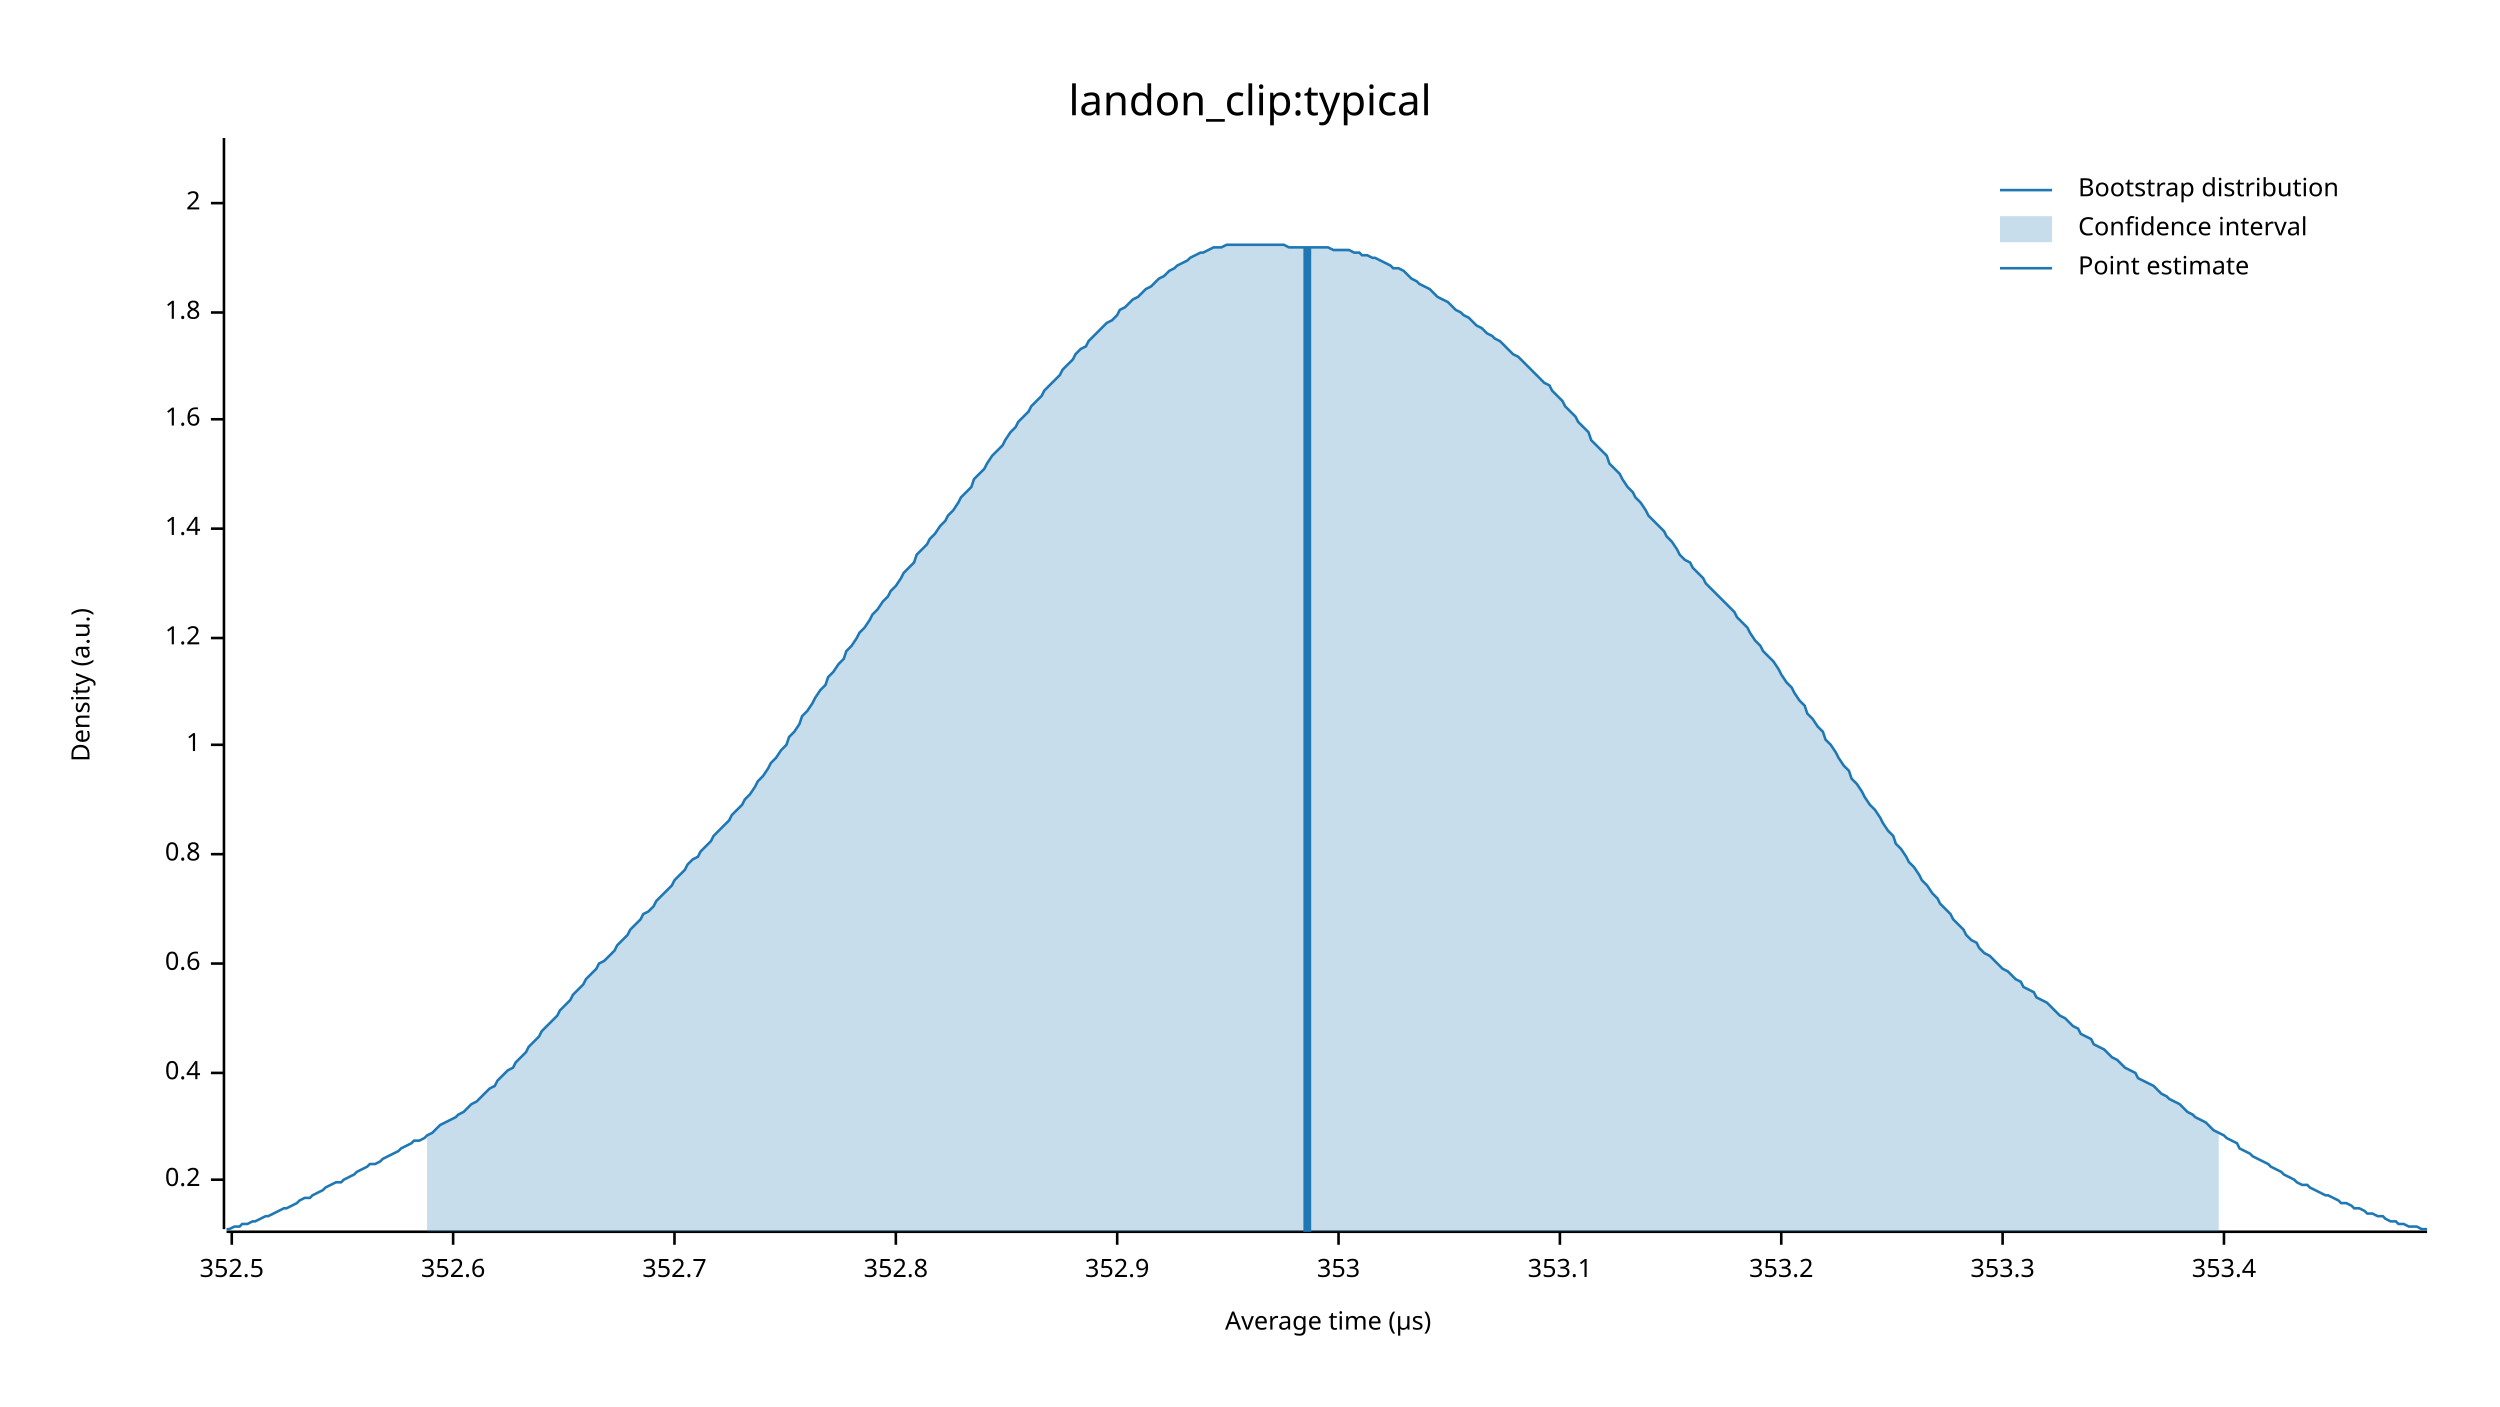
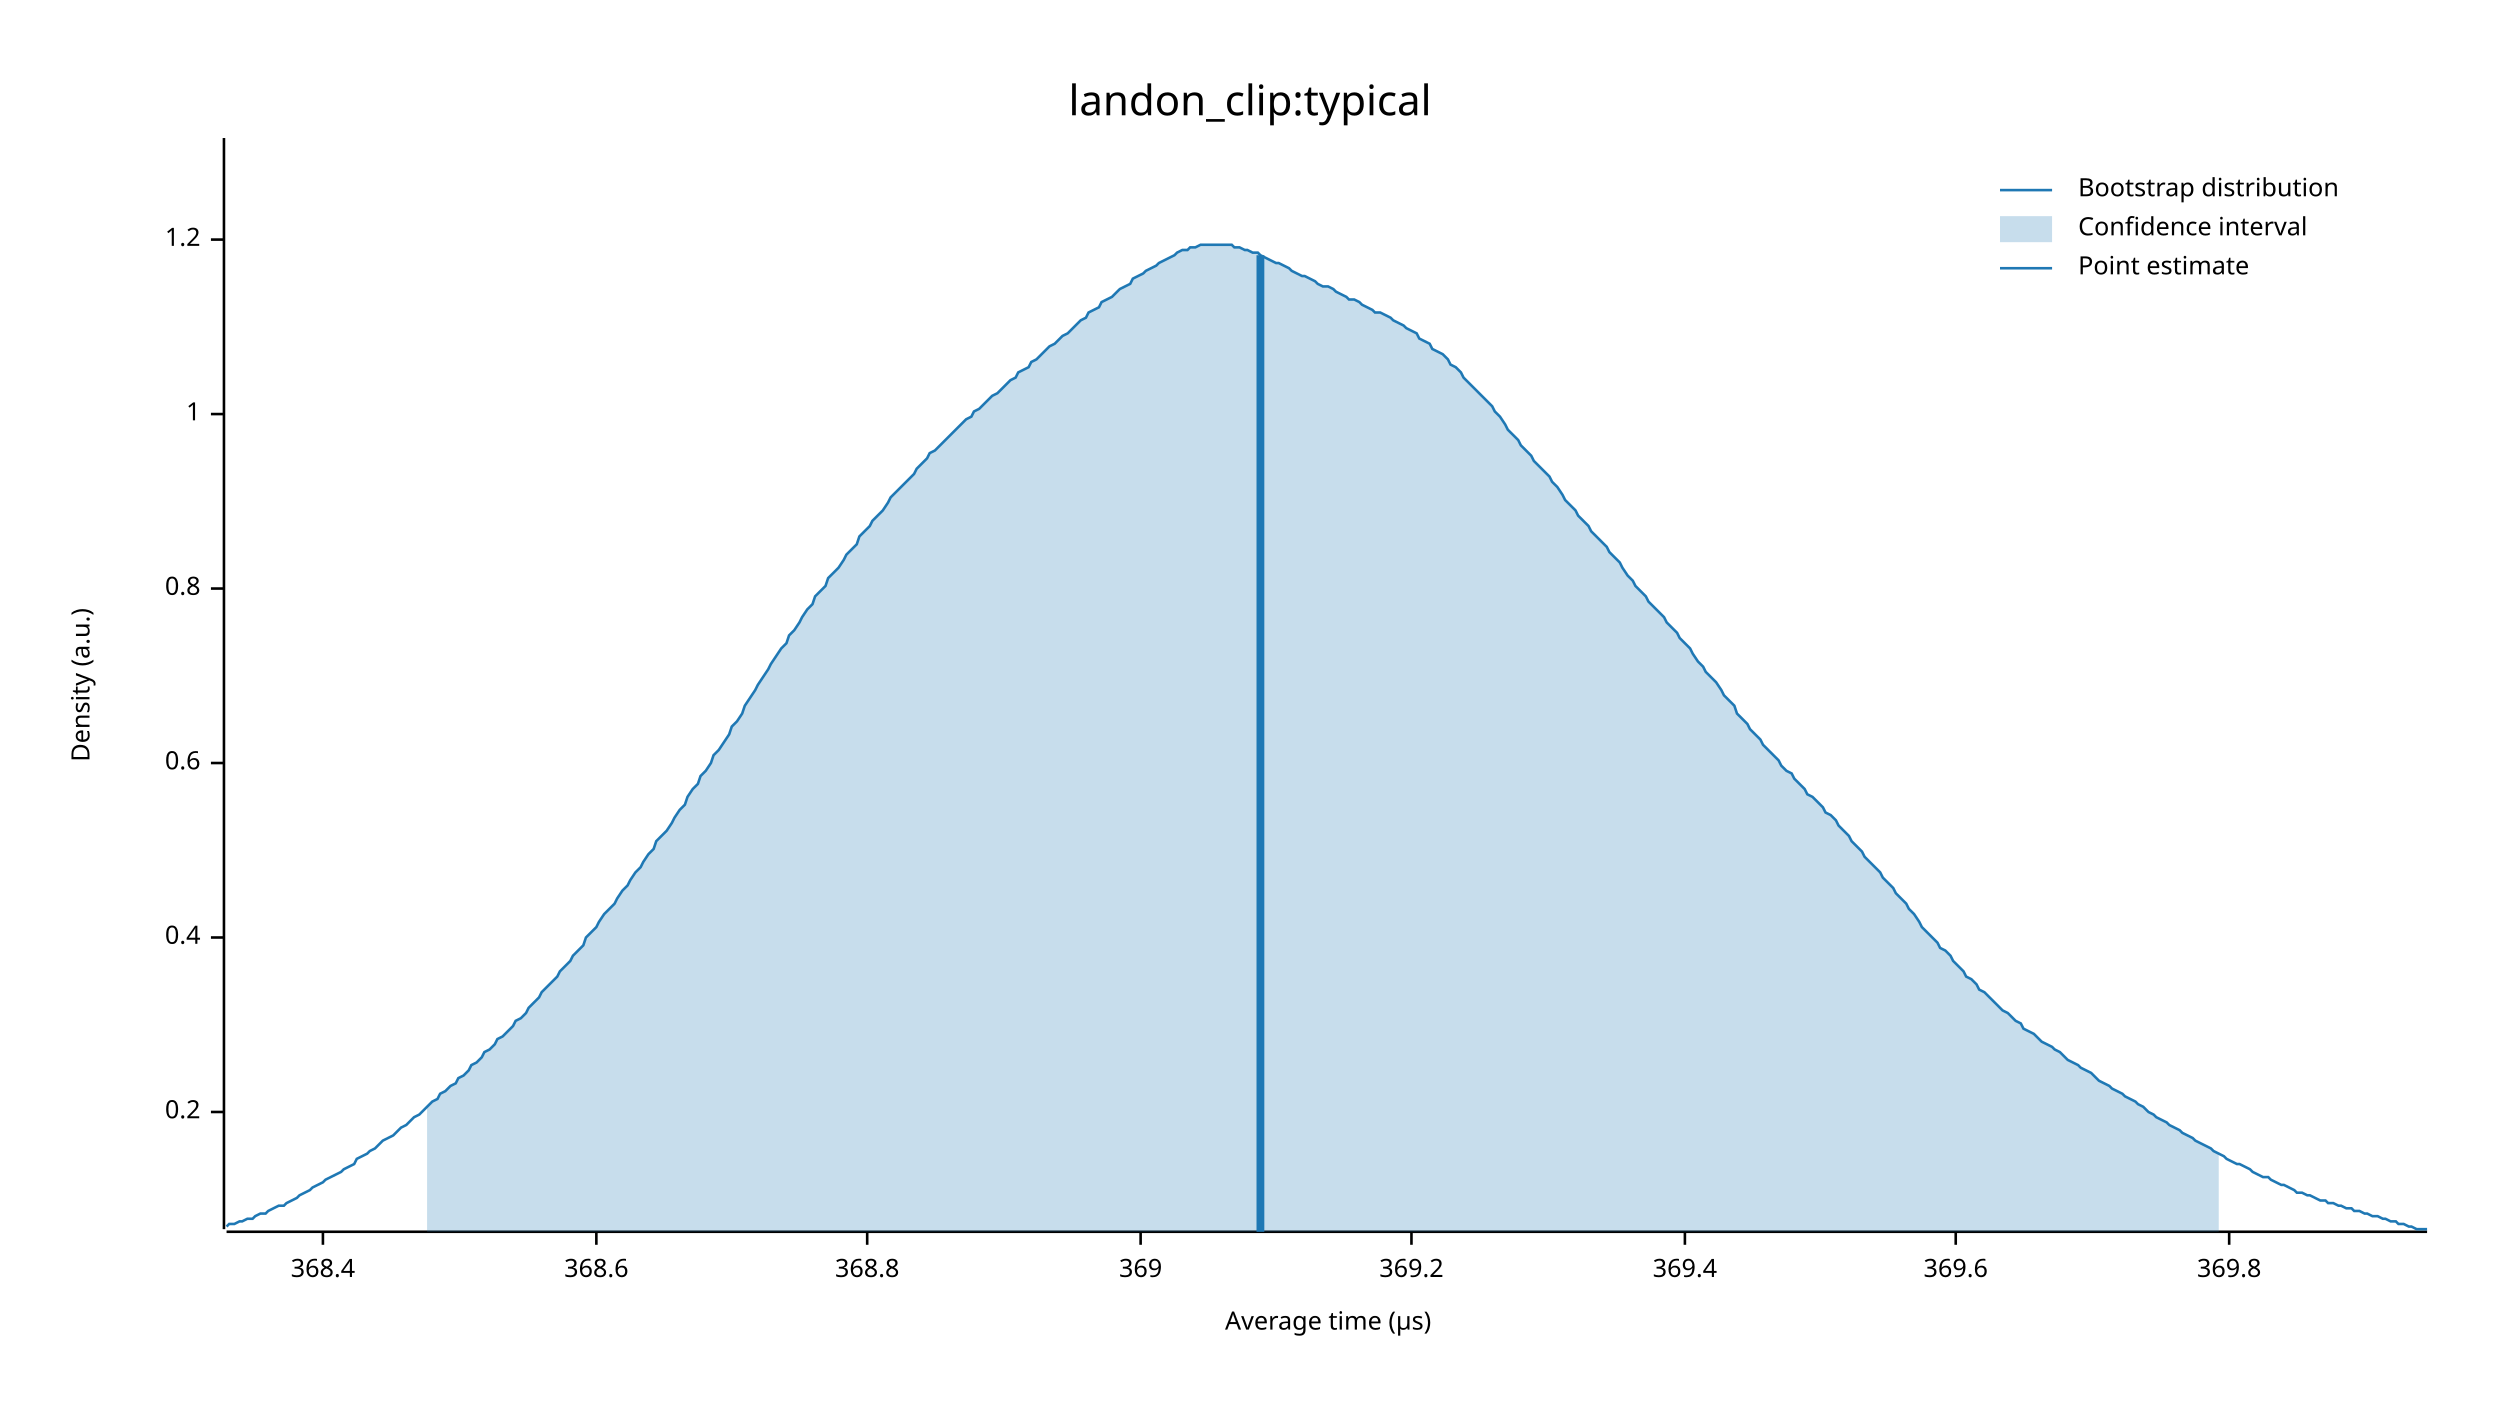
<svg xmlns="http://www.w3.org/2000/svg" width="960" height="540" viewBox="0 0 960 540">
  <text x="480" y="32" dy="0.76em" text-anchor="middle" font-family="sans-serif" font-size="16.129" opacity="1" fill="#000000">
landon_clip:typical
</text>
  <text x="27" y="263" dy="0.76em" text-anchor="middle" font-family="sans-serif" font-size="9.677" opacity="1" fill="#000000" transform="rotate(270, 27, 263)">
Density (a.u.)
</text>
  <text x="510" y="513" dy="-0.5ex" text-anchor="middle" font-family="sans-serif" font-size="9.677" opacity="1" fill="#000000">
Average time (µs)
</text>
  <polyline fill="none" opacity="1" stroke="#000000" stroke-width="1" points="86,53 86,472 " />
-   <text x="77" y="453" dy="0.5ex" text-anchor="end" font-family="sans-serif" font-size="9.677" opacity="1" fill="#000000">
+   <text x="77" y="427" dy="0.5ex" text-anchor="end" font-family="sans-serif" font-size="9.677" opacity="1" fill="#000000">
0.2
</text>
-   <polyline fill="none" opacity="1" stroke="#000000" stroke-width="1" points="81,453 86,453 " />
-   <text x="77" y="412" dy="0.5ex" text-anchor="end" font-family="sans-serif" font-size="9.677" opacity="1" fill="#000000">
+   <polyline fill="none" opacity="1" stroke="#000000" stroke-width="1" points="81,427 86,427 " />
+   <text x="77" y="360" dy="0.5ex" text-anchor="end" font-family="sans-serif" font-size="9.677" opacity="1" fill="#000000">
0.4
</text>
-   <polyline fill="none" opacity="1" stroke="#000000" stroke-width="1" points="81,412 86,412 " />
-   <text x="77" y="370" dy="0.5ex" text-anchor="end" font-family="sans-serif" font-size="9.677" opacity="1" fill="#000000">
+   <polyline fill="none" opacity="1" stroke="#000000" stroke-width="1" points="81,360 86,360 " />
+   <text x="77" y="293" dy="0.5ex" text-anchor="end" font-family="sans-serif" font-size="9.677" opacity="1" fill="#000000">
0.6
</text>
-   <polyline fill="none" opacity="1" stroke="#000000" stroke-width="1" points="81,370 86,370 " />
-   <text x="77" y="328" dy="0.5ex" text-anchor="end" font-family="sans-serif" font-size="9.677" opacity="1" fill="#000000">
+   <polyline fill="none" opacity="1" stroke="#000000" stroke-width="1" points="81,293 86,293 " />
+   <text x="77" y="226" dy="0.5ex" text-anchor="end" font-family="sans-serif" font-size="9.677" opacity="1" fill="#000000">
0.8
</text>
-   <polyline fill="none" opacity="1" stroke="#000000" stroke-width="1" points="81,328 86,328 " />
-   <text x="77" y="286" dy="0.5ex" text-anchor="end" font-family="sans-serif" font-size="9.677" opacity="1" fill="#000000">
+   <polyline fill="none" opacity="1" stroke="#000000" stroke-width="1" points="81,226 86,226 " />
+   <text x="77" y="159" dy="0.5ex" text-anchor="end" font-family="sans-serif" font-size="9.677" opacity="1" fill="#000000">
1
</text>
-   <polyline fill="none" opacity="1" stroke="#000000" stroke-width="1" points="81,286 86,286 " />
-   <text x="77" y="245" dy="0.5ex" text-anchor="end" font-family="sans-serif" font-size="9.677" opacity="1" fill="#000000">
+   <polyline fill="none" opacity="1" stroke="#000000" stroke-width="1" points="81,159 86,159 " />
+   <text x="77" y="92" dy="0.5ex" text-anchor="end" font-family="sans-serif" font-size="9.677" opacity="1" fill="#000000">
1.2
</text>
-   <polyline fill="none" opacity="1" stroke="#000000" stroke-width="1" points="81,245 86,245 " />
-   <text x="77" y="203" dy="0.5ex" text-anchor="end" font-family="sans-serif" font-size="9.677" opacity="1" fill="#000000">
- 1.4
+   <polyline fill="none" opacity="1" stroke="#000000" stroke-width="1" points="81,92 86,92 " />
+   <polyline fill="none" opacity="1" stroke="#000000" stroke-width="1" points="87,473 932,473 " />
+   <text x="124" y="483" dy="0.76em" text-anchor="middle" font-family="sans-serif" font-size="9.677" opacity="1" fill="#000000">
+ 368.4
</text>
-   <polyline fill="none" opacity="1" stroke="#000000" stroke-width="1" points="81,203 86,203 " />
-   <text x="77" y="161" dy="0.5ex" text-anchor="end" font-family="sans-serif" font-size="9.677" opacity="1" fill="#000000">
- 1.6
+   <polyline fill="none" opacity="1" stroke="#000000" stroke-width="1" points="124,473 124,478 " />
+   <text x="229" y="483" dy="0.76em" text-anchor="middle" font-family="sans-serif" font-size="9.677" opacity="1" fill="#000000">
+ 368.6
</text>
-   <polyline fill="none" opacity="1" stroke="#000000" stroke-width="1" points="81,161 86,161 " />
-   <text x="77" y="120" dy="0.5ex" text-anchor="end" font-family="sans-serif" font-size="9.677" opacity="1" fill="#000000">
- 1.8
+   <polyline fill="none" opacity="1" stroke="#000000" stroke-width="1" points="229,473 229,478 " />
+   <text x="333" y="483" dy="0.76em" text-anchor="middle" font-family="sans-serif" font-size="9.677" opacity="1" fill="#000000">
+ 368.8
</text>
-   <polyline fill="none" opacity="1" stroke="#000000" stroke-width="1" points="81,120 86,120 " />
-   <text x="77" y="78" dy="0.5ex" text-anchor="end" font-family="sans-serif" font-size="9.677" opacity="1" fill="#000000">
- 2
+   <polyline fill="none" opacity="1" stroke="#000000" stroke-width="1" points="333,473 333,478 " />
+   <text x="438" y="483" dy="0.76em" text-anchor="middle" font-family="sans-serif" font-size="9.677" opacity="1" fill="#000000">
+ 369
</text>
-   <polyline fill="none" opacity="1" stroke="#000000" stroke-width="1" points="81,78 86,78 " />
-   <polyline fill="none" opacity="1" stroke="#000000" stroke-width="1" points="87,473 932,473 " />
-   <text x="89" y="483" dy="0.76em" text-anchor="middle" font-family="sans-serif" font-size="9.677" opacity="1" fill="#000000">
- 352.5
+   <polyline fill="none" opacity="1" stroke="#000000" stroke-width="1" points="438,473 438,478 " />
+   <text x="542" y="483" dy="0.76em" text-anchor="middle" font-family="sans-serif" font-size="9.677" opacity="1" fill="#000000">
+ 369.2
</text>
-   <polyline fill="none" opacity="1" stroke="#000000" stroke-width="1" points="89,473 89,478 " />
-   <text x="174" y="483" dy="0.76em" text-anchor="middle" font-family="sans-serif" font-size="9.677" opacity="1" fill="#000000">
- 352.6
+   <polyline fill="none" opacity="1" stroke="#000000" stroke-width="1" points="542,473 542,478 " />
+   <text x="647" y="483" dy="0.76em" text-anchor="middle" font-family="sans-serif" font-size="9.677" opacity="1" fill="#000000">
+ 369.4
</text>
-   <polyline fill="none" opacity="1" stroke="#000000" stroke-width="1" points="174,473 174,478 " />
-   <text x="259" y="483" dy="0.76em" text-anchor="middle" font-family="sans-serif" font-size="9.677" opacity="1" fill="#000000">
- 352.7
+   <polyline fill="none" opacity="1" stroke="#000000" stroke-width="1" points="647,473 647,478 " />
+   <text x="751" y="483" dy="0.76em" text-anchor="middle" font-family="sans-serif" font-size="9.677" opacity="1" fill="#000000">
+ 369.6
</text>
-   <polyline fill="none" opacity="1" stroke="#000000" stroke-width="1" points="259,473 259,478 " />
-   <text x="344" y="483" dy="0.76em" text-anchor="middle" font-family="sans-serif" font-size="9.677" opacity="1" fill="#000000">
- 352.8
+   <polyline fill="none" opacity="1" stroke="#000000" stroke-width="1" points="751,473 751,478 " />
+   <text x="856" y="483" dy="0.76em" text-anchor="middle" font-family="sans-serif" font-size="9.677" opacity="1" fill="#000000">
+ 369.8
</text>
-   <polyline fill="none" opacity="1" stroke="#000000" stroke-width="1" points="344,473 344,478 " />
-   <text x="429" y="483" dy="0.76em" text-anchor="middle" font-family="sans-serif" font-size="9.677" opacity="1" fill="#000000">
- 352.9
- </text>
-   <polyline fill="none" opacity="1" stroke="#000000" stroke-width="1" points="429,473 429,478 " />
-   <text x="514" y="483" dy="0.76em" text-anchor="middle" font-family="sans-serif" font-size="9.677" opacity="1" fill="#000000">
- 353
- </text>
-   <polyline fill="none" opacity="1" stroke="#000000" stroke-width="1" points="514,473 514,478 " />
-   <text x="599" y="483" dy="0.76em" text-anchor="middle" font-family="sans-serif" font-size="9.677" opacity="1" fill="#000000">
- 353.1
- </text>
-   <polyline fill="none" opacity="1" stroke="#000000" stroke-width="1" points="599,473 599,478 " />
-   <text x="684" y="483" dy="0.76em" text-anchor="middle" font-family="sans-serif" font-size="9.677" opacity="1" fill="#000000">
- 353.2
- </text>
-   <polyline fill="none" opacity="1" stroke="#000000" stroke-width="1" points="684,473 684,478 " />
-   <text x="769" y="483" dy="0.76em" text-anchor="middle" font-family="sans-serif" font-size="9.677" opacity="1" fill="#000000">
- 353.3
- </text>
-   <polyline fill="none" opacity="1" stroke="#000000" stroke-width="1" points="769,473 769,478 " />
-   <text x="854" y="483" dy="0.76em" text-anchor="middle" font-family="sans-serif" font-size="9.677" opacity="1" fill="#000000">
- 353.4
- </text>
-   <polyline fill="none" opacity="1" stroke="#000000" stroke-width="1" points="854,473 854,478 " />
-   <polyline fill="none" opacity="1" stroke="#1F78B4" stroke-width="1" points="87,472 88,472 90,471 92,471 93,470 95,470 97,469 98,469 100,468 102,467 103,467 105,466 107,465 109,464 110,464 112,463 114,462 115,461 117,460 119,460 120,459 122,458 124,457 125,456 127,455 129,454 131,454 132,453 134,452 136,451 137,450 139,449 141,448 142,447 144,447 146,446 147,445 149,444 151,443 153,442 154,441 156,440 158,439 159,438 161,438 163,437 164,436 166,435 168,433 169,432 171,431 173,430 175,429 176,428 178,427 180,425 181,424 183,423 185,421 186,420 188,418 190,417 191,415 193,413 195,411 197,410 198,408 200,406 202,404 203,402 205,400 207,398 208,396 210,394 212,392 214,390 215,388 217,386 219,384 220,382 222,380 224,378 225,376 227,374 229,372 230,370 232,369 234,367 236,365 237,363 239,361 241,359 242,357 244,355 246,353 247,351 249,350 251,348 252,346 254,344 256,342 258,340 259,338 261,336 263,334 264,332 266,330 268,329 269,327 271,325 273,323 274,321 276,319 278,317 280,315 281,313 283,311 285,309 286,307 288,305 290,302 291,300 293,298 295,295 296,293 298,291 300,288 302,286 303,283 305,281 307,278 308,275 310,273 312,270 313,268 315,265 317,263 318,260 320,258 322,255 324,253 325,250 327,248 329,245 330,243 332,241 334,238 335,236 337,234 339,231 341,229 342,227 344,225 346,222 347,220 349,218 351,216 352,213 354,211 356,209 357,207 359,205 361,202 363,200 364,198 366,196 368,193 369,191 371,189 373,187 374,184 376,182 378,180 379,178 381,175 383,173 385,171 386,169 388,166 390,164 391,162 393,160 395,158 396,156 398,154 400,152 401,150 403,148 405,146 407,144 408,142 410,140 412,138 413,136 415,134 417,133 418,131 420,129 422,127 423,126 425,124 427,123 429,121 430,119 432,118 434,116 435,115 437,114 439,112 440,111 442,110 444,108 445,107 447,106 449,104 451,103 452,102 454,101 456,100 457,99 459,98 461,97 462,97 464,96 466,95 468,95 469,95 471,94 473,94 474,94 476,94 478,94 479,94 481,94 483,94 484,94 486,94 488,94 490,94 491,94 493,94 495,95 496,95 498,95 500,95 501,95 503,95 505,95 506,95 508,95 510,95 512,96 513,96 515,96 517,96 518,96 520,97 522,97 523,98 525,98 527,99 528,99 530,100 532,101 534,102 535,103 537,103 539,104 540,105 542,107 544,108 545,109 547,110 549,111 550,112 552,114 554,115 556,116 557,117 559,119 561,120 562,121 564,122 566,124 567,125 569,126 571,128 573,129 574,130 576,131 578,133 579,134 581,136 583,137 584,138 586,140 588,142 589,143 591,145 593,147 595,148 596,150 598,152 600,154 601,156 603,158 605,160 606,162 608,164 610,166 611,169 613,171 615,173 617,175 618,178 620,180 622,182 623,184 625,187 627,189 628,191 630,193 632,196 633,198 635,200 637,202 639,204 640,206 642,208 644,211 645,213 647,215 649,216 650,218 652,220 654,222 655,224 657,226 659,228 661,230 662,231 664,233 666,235 667,237 669,239 671,241 672,243 674,246 676,248 677,250 679,252 681,254 683,257 684,259 686,262 688,264 689,266 691,269 693,271 694,274 696,276 698,279 700,281 701,284 703,286 705,289 706,291 708,294 710,296 711,299 713,301 715,304 716,306 718,309 720,311 722,314 723,316 725,319 727,321 728,324 730,326 732,329 733,331 735,333 737,336 738,338 740,340 742,343 744,345 745,347 747,349 749,351 750,353 752,355 754,357 755,359 757,361 759,362 760,364 762,366 764,367 766,369 767,370 769,372 771,373 772,374 774,376 776,377 777,379 779,380 781,381 782,383 784,384 786,385 788,387 789,388 791,390 793,391 794,392 796,394 798,395 799,397 801,398 803,399 804,401 806,402 808,403 810,405 811,406 813,407 815,409 816,410 818,411 820,412 821,414 823,415 825,416 827,417 828,418 830,420 832,421 833,422 835,423 837,424 838,425 840,427 842,428 843,429 845,430 847,431 849,433 850,434 852,435 854,436 855,437 857,438 859,439 860,441 862,442 864,443 865,444 867,445 869,446 871,447 872,448 874,449 876,450 877,451 879,452 881,453 882,454 884,455 886,455 887,456 889,457 891,458 893,459 894,459 896,460 898,461 899,462 901,462 903,463 904,464 906,464 908,465 909,466 911,466 913,467 915,467 916,468 918,469 920,469 921,470 923,470 925,471 926,471 928,471 930,472 932,472 " />
-   <polygon opacity="0.25" fill="#1F78B4" points="164,436 166,435 168,433 169,432 171,431 173,430 175,429 176,428 178,427 180,425 181,424 183,423 185,421 186,420 188,418 190,417 191,415 193,413 195,411 197,410 198,408 200,406 202,404 203,402 205,400 207,398 208,396 210,394 212,392 214,390 215,388 217,386 219,384 220,382 222,380 224,378 225,376 227,374 229,372 230,370 232,369 234,367 236,365 237,363 239,361 241,359 242,357 244,355 246,353 247,351 249,350 251,348 252,346 254,344 256,342 258,340 259,338 261,336 263,334 264,332 266,330 268,329 269,327 271,325 273,323 274,321 276,319 278,317 280,315 281,313 283,311 285,309 286,307 288,305 290,302 291,300 293,298 295,295 296,293 298,291 300,288 302,286 303,283 305,281 307,278 308,275 310,273 312,270 313,268 315,265 317,263 318,260 320,258 322,255 324,253 325,250 327,248 329,245 330,243 332,241 334,238 335,236 337,234 339,231 341,229 342,227 344,225 346,222 347,220 349,218 351,216 352,213 354,211 356,209 357,207 359,205 361,202 363,200 364,198 366,196 368,193 369,191 371,189 373,187 374,184 376,182 378,180 379,178 381,175 383,173 385,171 386,169 388,166 390,164 391,162 393,160 395,158 396,156 398,154 400,152 401,150 403,148 405,146 407,144 408,142 410,140 412,138 413,136 415,134 417,133 418,131 420,129 422,127 423,126 425,124 427,123 429,121 430,119 432,118 434,116 435,115 437,114 439,112 440,111 442,110 444,108 445,107 447,106 449,104 451,103 452,102 454,101 456,100 457,99 459,98 461,97 462,97 464,96 466,95 468,95 469,95 471,94 473,94 474,94 476,94 478,94 479,94 481,94 483,94 484,94 486,94 488,94 490,94 491,94 493,94 495,95 496,95 498,95 500,95 501,95 503,95 505,95 506,95 508,95 510,95 512,96 513,96 515,96 517,96 518,96 520,97 522,97 523,98 525,98 527,99 528,99 530,100 532,101 534,102 535,103 537,103 539,104 540,105 542,107 544,108 545,109 547,110 549,111 550,112 552,114 554,115 556,116 557,117 559,119 561,120 562,121 564,122 566,124 567,125 569,126 571,128 573,129 574,130 576,131 578,133 579,134 581,136 583,137 584,138 586,140 588,142 589,143 591,145 593,147 595,148 596,150 598,152 600,154 601,156 603,158 605,160 606,162 608,164 610,166 611,169 613,171 615,173 617,175 618,178 620,180 622,182 623,184 625,187 627,189 628,191 630,193 632,196 633,198 635,200 637,202 639,204 640,206 642,208 644,211 645,213 647,215 649,216 650,218 652,220 654,222 655,224 657,226 659,228 661,230 662,231 664,233 666,235 667,237 669,239 671,241 672,243 674,246 676,248 677,250 679,252 681,254 683,257 684,259 686,262 688,264 689,266 691,269 693,271 694,274 696,276 698,279 700,281 701,284 703,286 705,289 706,291 708,294 710,296 711,299 713,301 715,304 716,306 718,309 720,311 722,314 723,316 725,319 727,321 728,324 730,326 732,329 733,331 735,333 737,336 738,338 740,340 742,343 744,345 745,347 747,349 749,351 750,353 752,355 754,357 755,359 757,361 759,362 760,364 762,366 764,367 766,369 767,370 769,372 771,373 772,374 774,376 776,377 777,379 779,380 781,381 782,383 784,384 786,385 788,387 789,388 791,390 793,391 794,392 796,394 798,395 799,397 801,398 803,399 804,401 806,402 808,403 810,405 811,406 813,407 815,409 816,410 818,411 820,412 821,414 823,415 825,416 827,417 828,418 830,420 832,421 833,422 835,423 837,424 838,425 840,427 842,428 843,429 845,430 847,431 849,433 850,434 852,435 852,473 164,473 " />
-   <polyline fill="none" opacity="1" stroke="#1F78B4" stroke-width="3" points="502,473 502,95 " />
+   <polyline fill="none" opacity="1" stroke="#000000" stroke-width="1" points="856,473 856,478 " />
+   <polyline fill="none" opacity="1" stroke="#1F78B4" stroke-width="1" points="87,471 88,470 90,470 92,469 93,469 95,468 97,468 98,467 100,466 102,466 103,465 105,464 107,463 109,463 110,462 112,461 114,460 115,459 117,458 119,457 120,456 122,455 124,454 125,453 127,452 129,451 131,450 132,449 134,448 136,447 137,445 139,444 141,443 142,442 144,441 146,439 147,438 149,437 151,436 153,434 154,433 156,432 158,430 159,429 161,428 163,426 164,425 166,423 168,422 169,420 171,419 173,417 175,416 176,414 178,413 180,411 181,409 183,408 185,406 186,404 188,403 190,401 191,399 193,398 195,396 197,394 198,392 200,391 202,389 203,387 205,385 207,383 208,381 210,379 212,377 214,375 215,373 217,371 219,369 220,367 222,365 224,363 225,360 227,358 229,356 230,354 232,351 234,349 236,347 237,345 239,342 241,340 242,338 244,335 246,333 247,331 249,328 251,326 252,323 254,321 256,319 258,316 259,314 261,311 263,309 264,306 266,303 268,301 269,298 271,296 273,293 274,290 276,288 278,285 280,282 281,279 283,277 285,274 286,271 288,268 290,265 291,263 293,260 295,257 296,255 298,252 300,249 302,247 303,244 305,242 307,239 308,237 310,234 312,232 313,229 315,227 317,225 318,222 320,220 322,218 324,215 325,213 327,211 329,209 330,206 332,204 334,202 335,200 337,198 339,196 341,193 342,191 344,189 346,187 347,186 349,184 351,182 352,180 354,178 356,176 357,174 359,173 361,171 363,169 364,168 366,166 368,164 369,163 371,161 373,160 374,158 376,157 378,155 379,154 381,152 383,151 385,149 386,148 388,146 390,145 391,143 393,142 395,141 396,139 398,138 400,136 401,135 403,133 405,132 407,130 408,129 410,128 412,126 413,125 415,123 417,122 418,120 420,119 422,118 423,116 425,115 427,114 429,112 430,111 432,110 434,109 435,107 437,106 439,105 440,104 442,103 444,102 445,101 447,100 449,99 451,98 452,97 454,96 456,96 457,95 459,95 461,94 462,94 464,94 466,94 468,94 469,94 471,94 473,94 474,95 476,95 478,96 479,96 481,97 483,97 484,98 486,99 488,100 490,101 491,101 493,102 495,103 496,104 498,105 500,106 501,106 503,107 505,108 506,109 508,110 510,110 512,111 513,112 515,113 517,114 518,115 520,115 522,116 523,117 525,118 527,119 528,120 530,120 532,121 534,122 535,123 537,124 539,125 540,126 542,127 544,128 545,130 547,131 549,132 550,134 552,135 554,136 556,138 557,140 559,141 561,143 562,145 564,147 566,149 567,150 569,152 571,154 573,156 574,158 576,160 578,163 579,165 581,167 583,169 584,171 586,173 588,175 589,177 591,179 593,181 595,183 596,185 598,187 600,190 601,192 603,194 605,196 606,198 608,200 610,202 611,204 613,206 615,208 617,210 618,212 620,214 622,216 623,218 625,221 627,223 628,225 630,227 632,229 633,231 635,233 637,235 639,237 640,239 642,241 644,243 645,245 647,247 649,249 650,251 652,254 654,256 655,258 657,260 659,262 661,265 662,267 664,269 666,271 667,274 669,276 671,278 672,280 674,282 676,284 677,286 679,288 681,290 683,292 684,294 686,296 688,297 689,299 691,301 693,303 694,305 696,306 698,308 700,310 701,312 703,313 705,315 706,317 708,319 710,321 711,323 713,325 715,327 716,329 718,331 720,333 722,335 723,337 725,339 727,341 728,343 730,345 732,347 733,349 735,351 737,354 738,356 740,358 742,360 744,362 745,364 747,365 749,367 750,369 752,371 754,373 755,375 757,376 759,378 760,380 762,381 764,383 766,385 767,386 769,388 771,389 772,390 774,392 776,393 777,395 779,396 781,397 782,398 784,400 786,401 788,402 789,403 791,404 793,406 794,407 796,408 798,409 799,410 801,411 803,412 804,413 806,415 808,416 810,417 811,418 813,419 815,420 816,421 818,422 820,423 821,424 823,425 825,427 827,428 828,429 830,430 832,431 833,432 835,433 837,434 838,435 840,436 842,437 843,438 845,439 847,440 849,441 850,442 852,443 854,444 855,445 857,446 859,447 860,447 862,448 864,449 865,450 867,451 869,452 871,452 872,453 874,454 876,455 877,455 879,456 881,457 882,458 884,458 886,459 887,459 889,460 891,461 893,461 894,462 896,462 898,463 899,463 901,464 903,464 904,465 906,465 908,466 909,466 911,467 913,467 915,468 916,468 918,469 920,469 921,470 923,470 925,471 926,471 928,472 930,472 932,472 " />
+   <polygon opacity="0.25" fill="#1F78B4" points="164,425 166,423 168,422 169,420 171,419 173,417 175,416 176,414 178,413 180,411 181,409 183,408 185,406 186,404 188,403 190,401 191,399 193,398 195,396 197,394 198,392 200,391 202,389 203,387 205,385 207,383 208,381 210,379 212,377 214,375 215,373 217,371 219,369 220,367 222,365 224,363 225,360 227,358 229,356 230,354 232,351 234,349 236,347 237,345 239,342 241,340 242,338 244,335 246,333 247,331 249,328 251,326 252,323 254,321 256,319 258,316 259,314 261,311 263,309 264,306 266,303 268,301 269,298 271,296 273,293 274,290 276,288 278,285 280,282 281,279 283,277 285,274 286,271 288,268 290,265 291,263 293,260 295,257 296,255 298,252 300,249 302,247 303,244 305,242 307,239 308,237 310,234 312,232 313,229 315,227 317,225 318,222 320,220 322,218 324,215 325,213 327,211 329,209 330,206 332,204 334,202 335,200 337,198 339,196 341,193 342,191 344,189 346,187 347,186 349,184 351,182 352,180 354,178 356,176 357,174 359,173 361,171 363,169 364,168 366,166 368,164 369,163 371,161 373,160 374,158 376,157 378,155 379,154 381,152 383,151 385,149 386,148 388,146 390,145 391,143 393,142 395,141 396,139 398,138 400,136 401,135 403,133 405,132 407,130 408,129 410,128 412,126 413,125 415,123 417,122 418,120 420,119 422,118 423,116 425,115 427,114 429,112 430,111 432,110 434,109 435,107 437,106 439,105 440,104 442,103 444,102 445,101 447,100 449,99 451,98 452,97 454,96 456,96 457,95 459,95 461,94 462,94 464,94 466,94 468,94 469,94 471,94 473,94 474,95 476,95 478,96 479,96 481,97 483,97 484,98 486,99 488,100 490,101 491,101 493,102 495,103 496,104 498,105 500,106 501,106 503,107 505,108 506,109 508,110 510,110 512,111 513,112 515,113 517,114 518,115 520,115 522,116 523,117 525,118 527,119 528,120 530,120 532,121 534,122 535,123 537,124 539,125 540,126 542,127 544,128 545,130 547,131 549,132 550,134 552,135 554,136 556,138 557,140 559,141 561,143 562,145 564,147 566,149 567,150 569,152 571,154 573,156 574,158 576,160 578,163 579,165 581,167 583,169 584,171 586,173 588,175 589,177 591,179 593,181 595,183 596,185 598,187 600,190 601,192 603,194 605,196 606,198 608,200 610,202 611,204 613,206 615,208 617,210 618,212 620,214 622,216 623,218 625,221 627,223 628,225 630,227 632,229 633,231 635,233 637,235 639,237 640,239 642,241 644,243 645,245 647,247 649,249 650,251 652,254 654,256 655,258 657,260 659,262 661,265 662,267 664,269 666,271 667,274 669,276 671,278 672,280 674,282 676,284 677,286 679,288 681,290 683,292 684,294 686,296 688,297 689,299 691,301 693,303 694,305 696,306 698,308 700,310 701,312 703,313 705,315 706,317 708,319 710,321 711,323 713,325 715,327 716,329 718,331 720,333 722,335 723,337 725,339 727,341 728,343 730,345 732,347 733,349 735,351 737,354 738,356 740,358 742,360 744,362 745,364 747,365 749,367 750,369 752,371 754,373 755,375 757,376 759,378 760,380 762,381 764,383 766,385 767,386 769,388 771,389 772,390 774,392 776,393 777,395 779,396 781,397 782,398 784,400 786,401 788,402 789,403 791,404 793,406 794,407 796,408 798,409 799,410 801,411 803,412 804,413 806,415 808,416 810,417 811,418 813,419 815,420 816,421 818,422 820,423 821,424 823,425 825,427 827,428 828,429 830,430 832,431 833,432 835,433 837,434 838,435 840,436 842,437 843,438 845,439 847,440 849,441 850,442 852,443 852,473 164,473 " />
+   <polyline fill="none" opacity="1" stroke="#1F78B4" stroke-width="3" points="484,473 484,98 " />
  <text x="798" y="68" dy="0.76em" text-anchor="start" font-family="sans-serif" font-size="9.677" opacity="1" fill="#000000">
Bootstrap distribution
</text>
  <text x="798" y="83" dy="0.76em" text-anchor="start" font-family="sans-serif" font-size="9.677" opacity="1" fill="#000000">
Confidence interval
</text>
  <text x="798" y="98" dy="0.76em" text-anchor="start" font-family="sans-serif" font-size="9.677" opacity="1" fill="#000000">
Point estimate
</text>
  <polyline fill="none" opacity="1" stroke="#1F78B4" stroke-width="1" points="768,73 788,73 " />
  <rect x="768" y="83" width="20" height="10" opacity="0.25" fill="#1F78B4" stroke="none" />
  <polyline fill="none" opacity="1" stroke="#1F78B4" stroke-width="1" points="768,103 788,103 " />
</svg>
